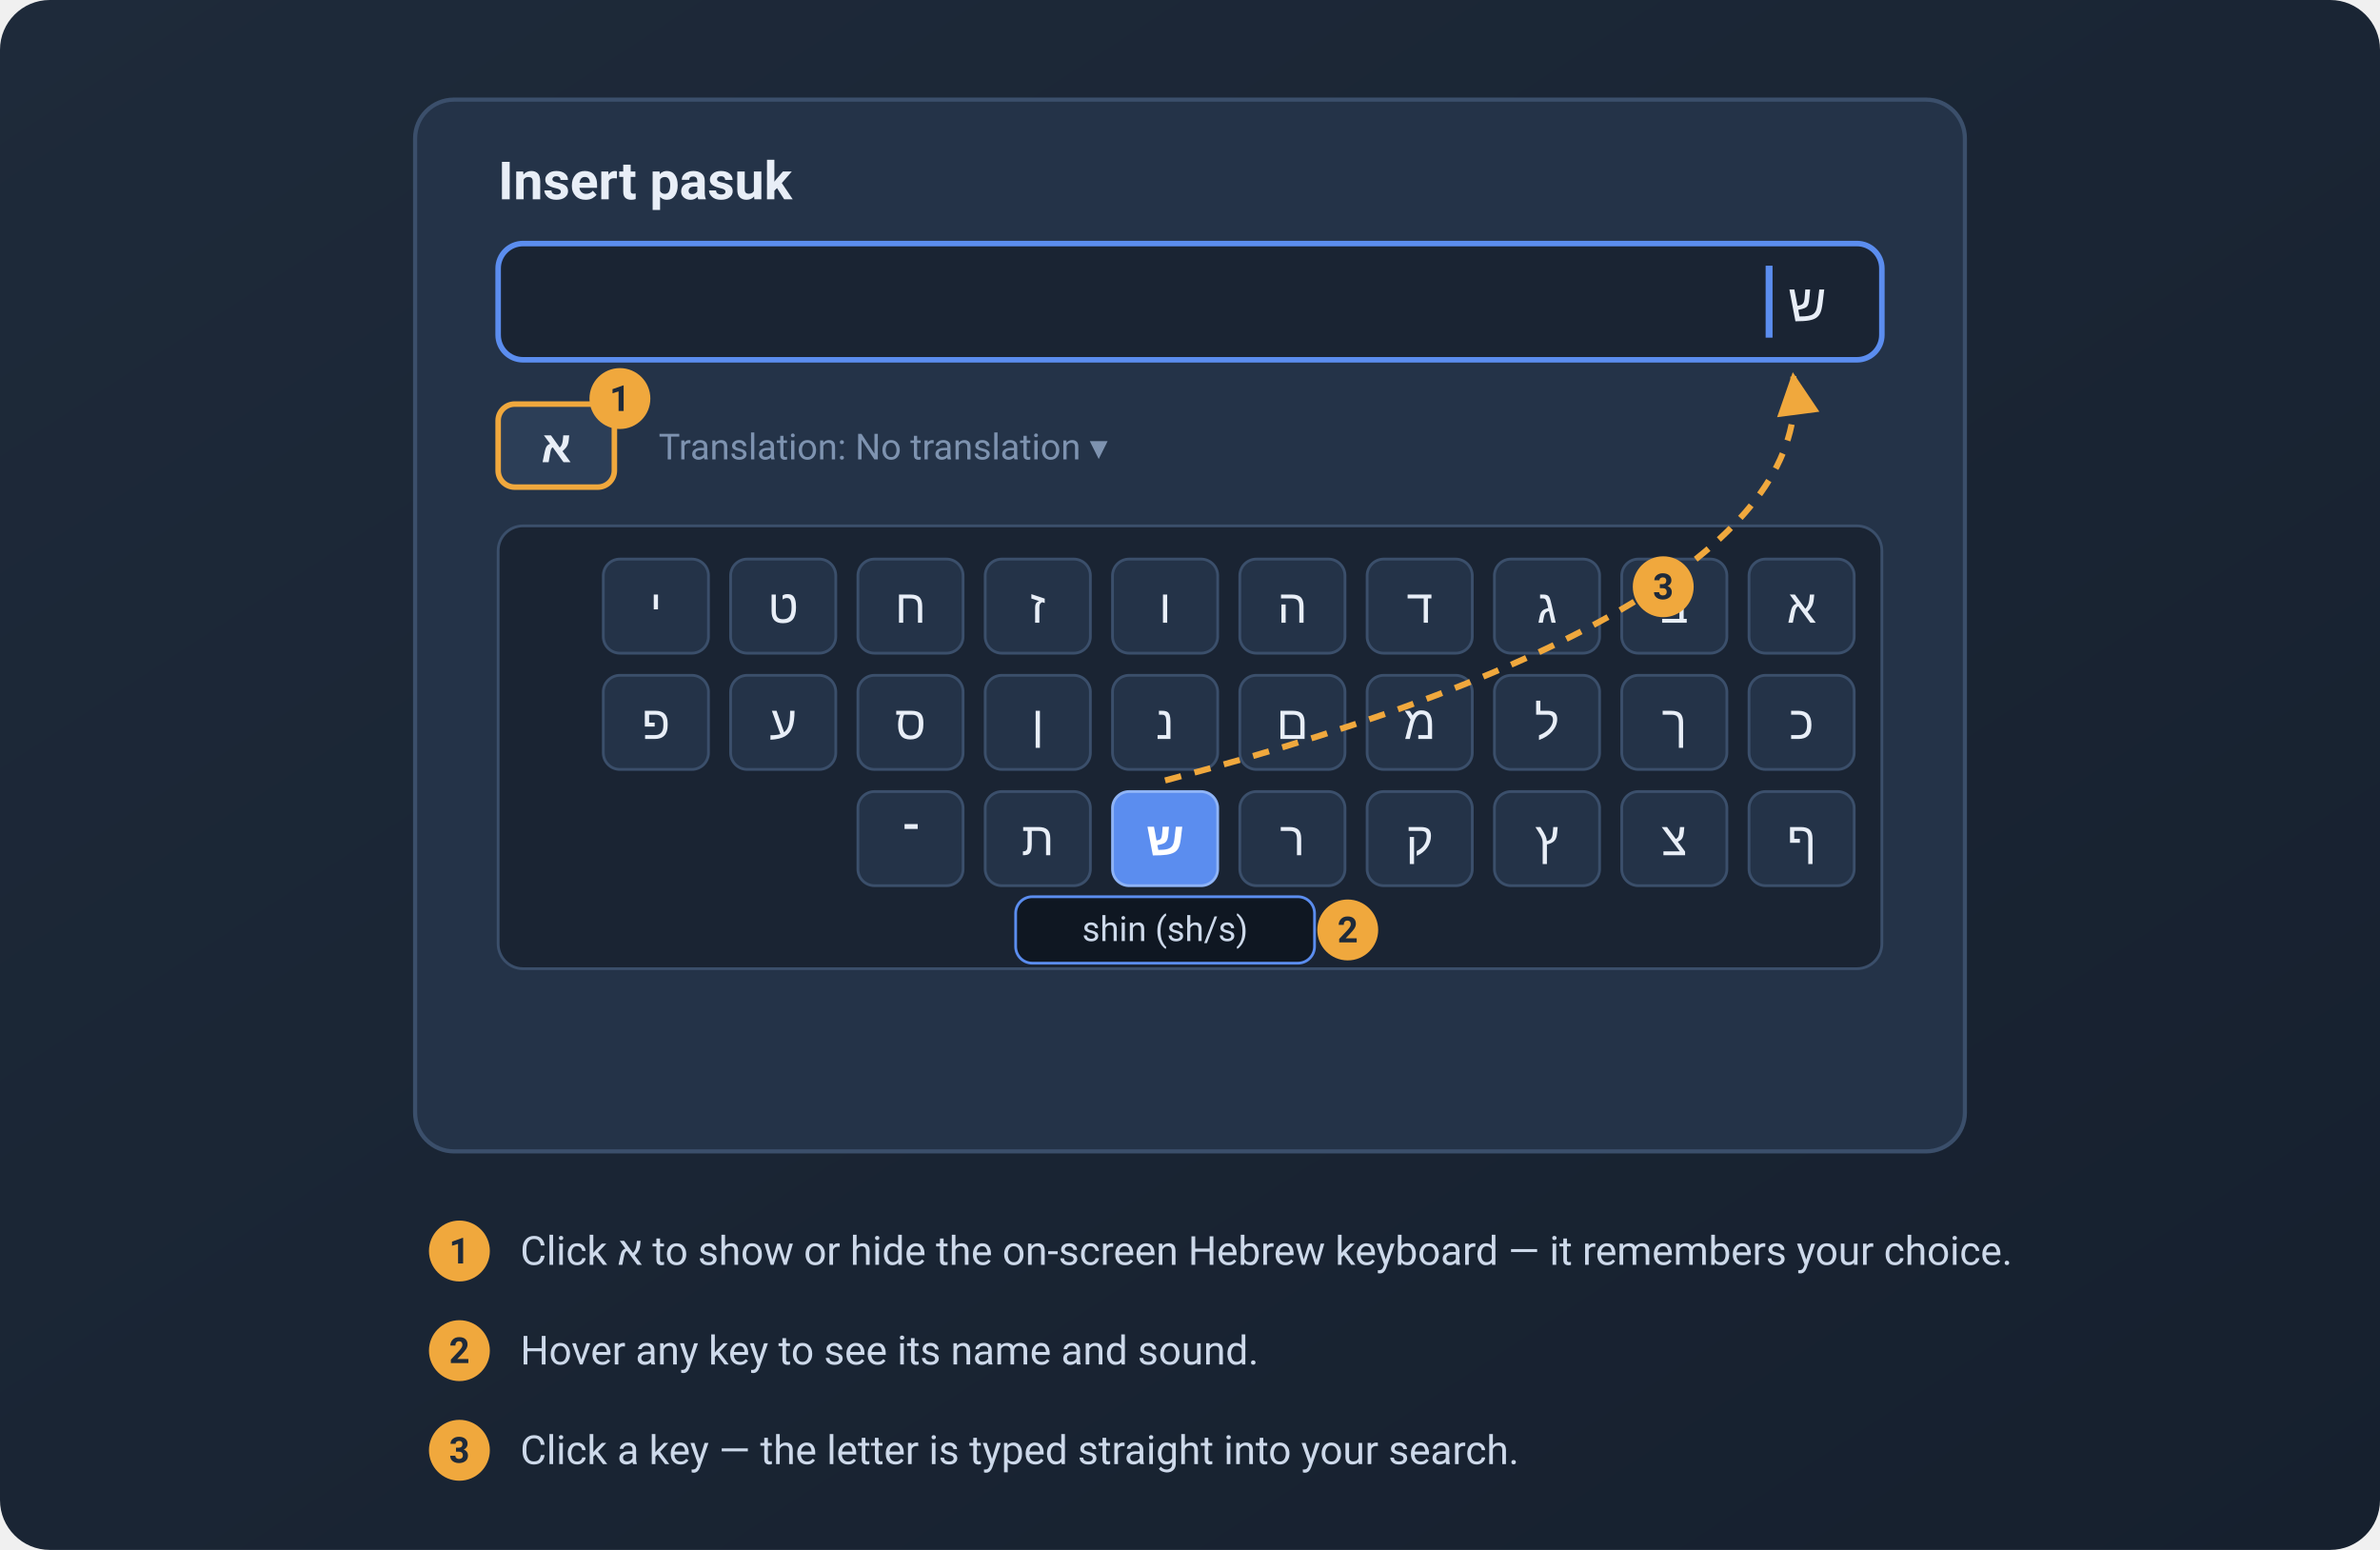
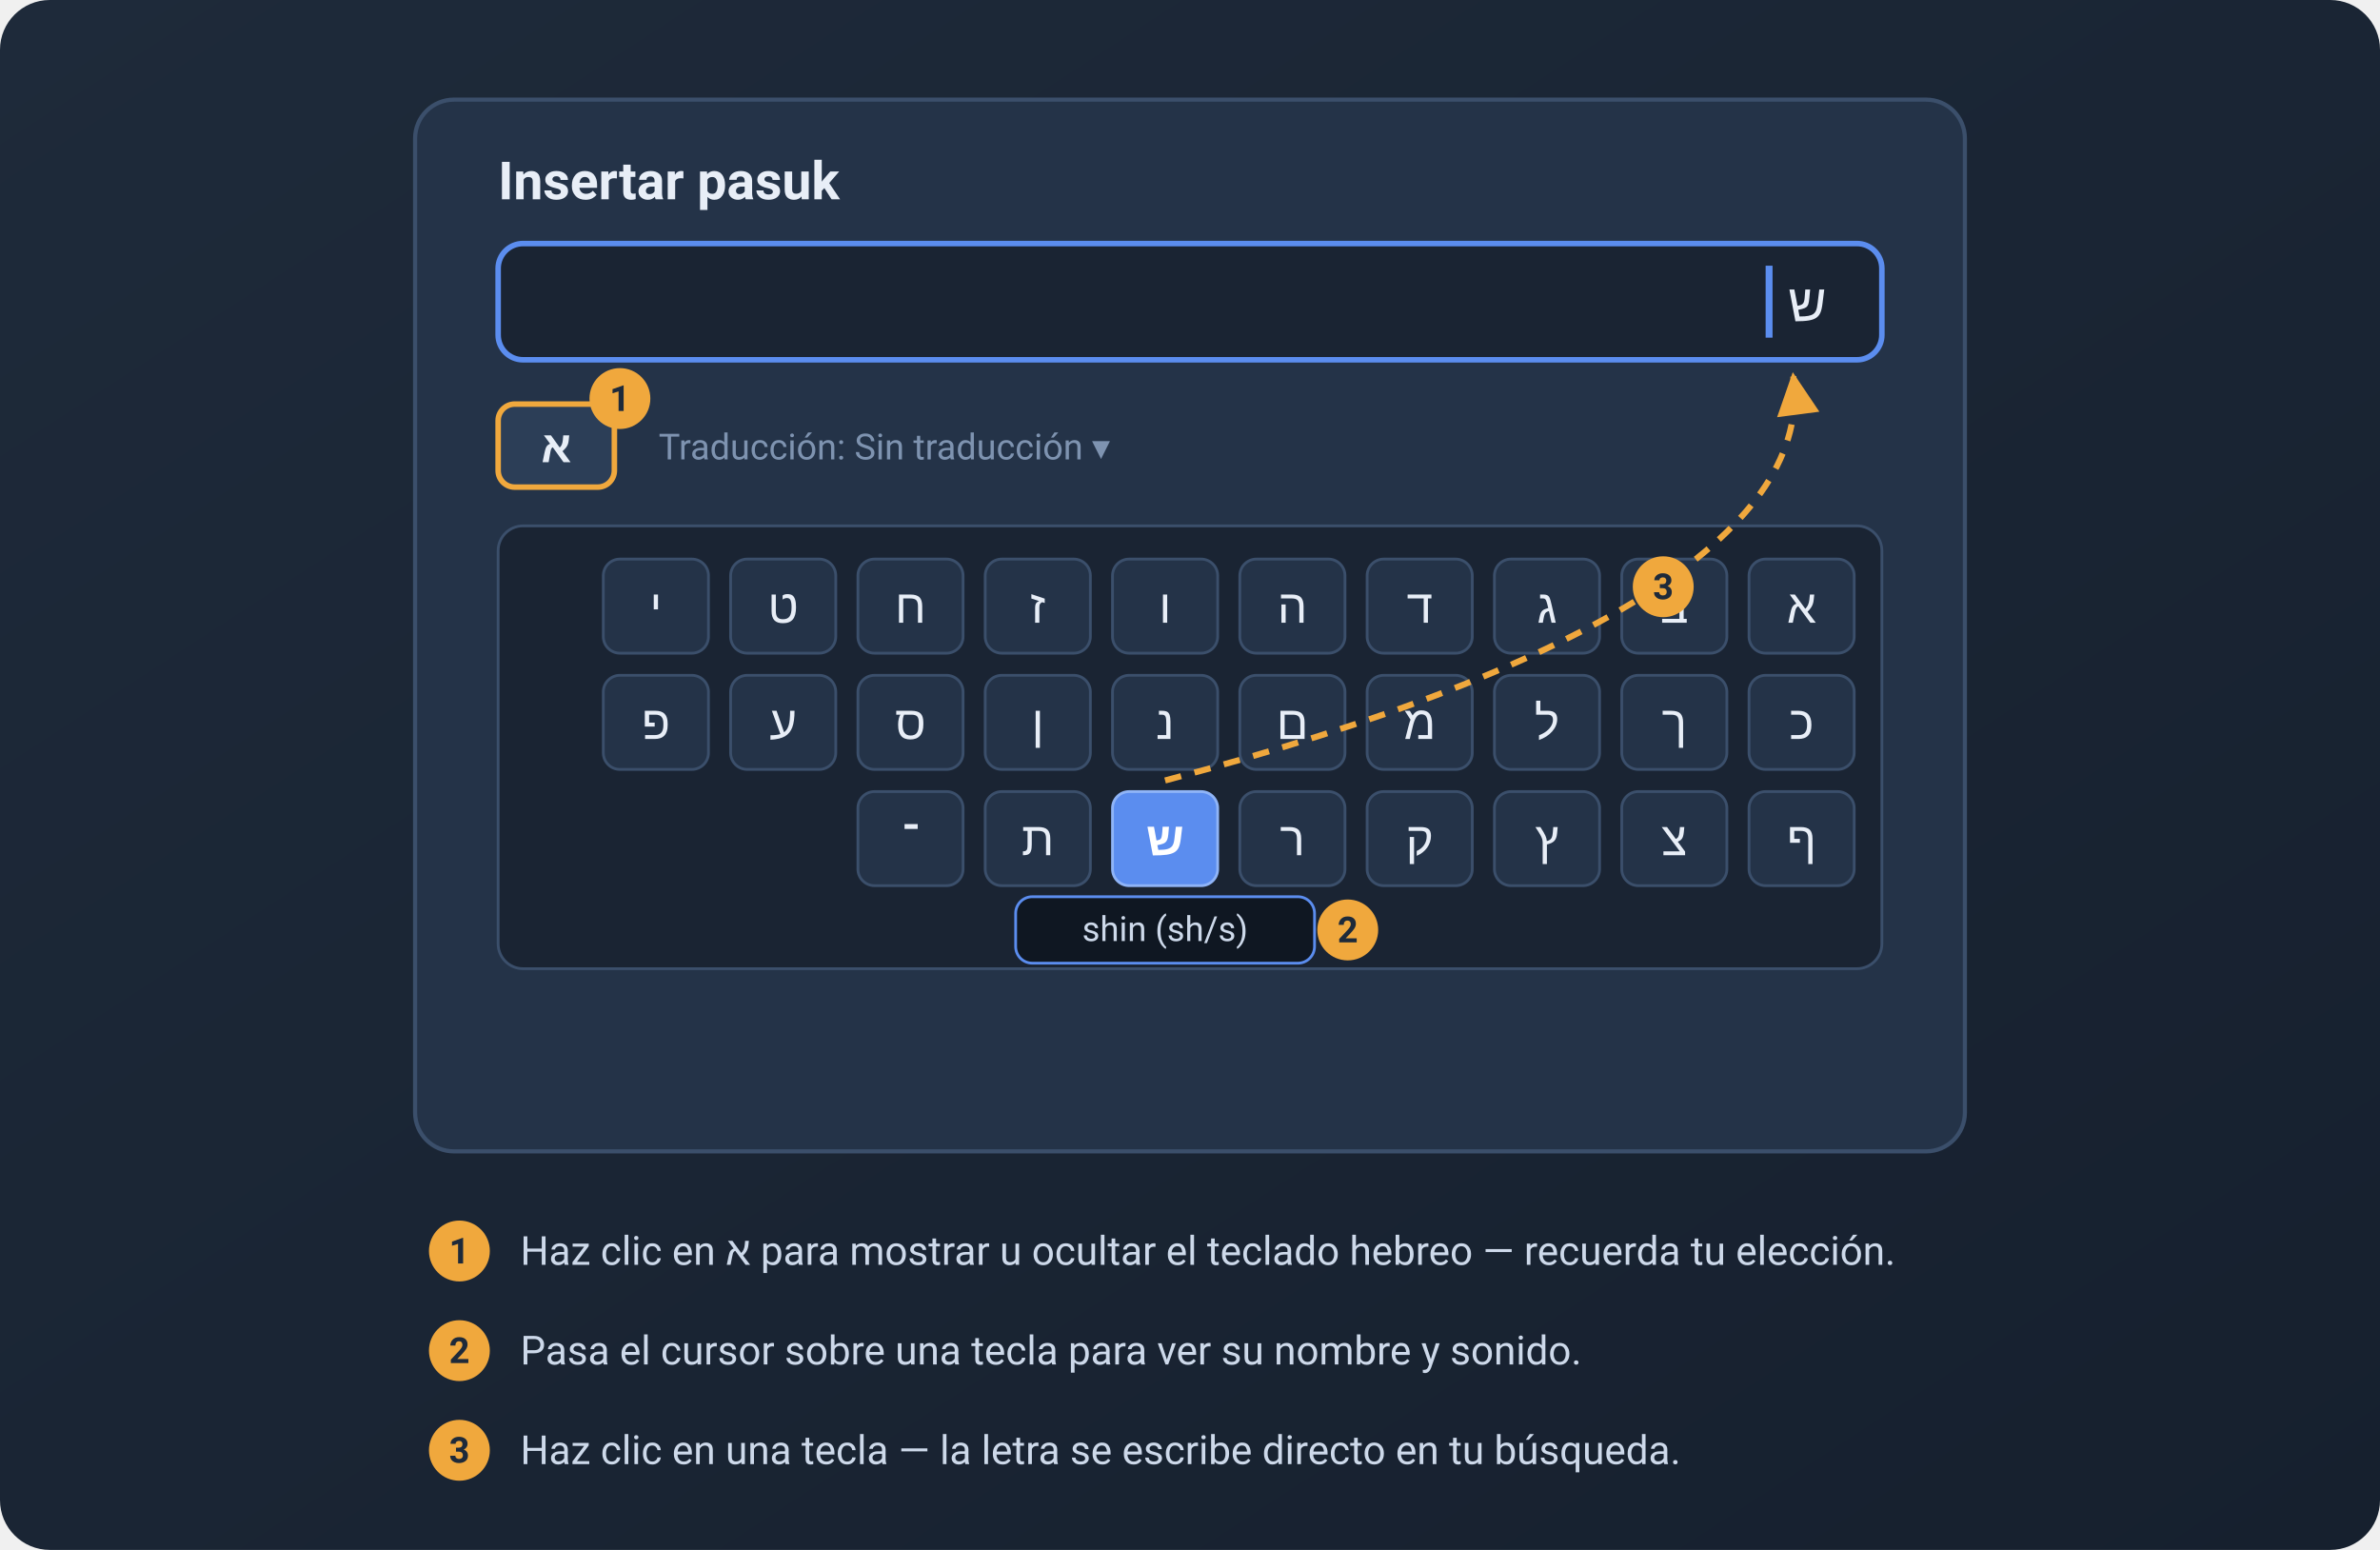
<svg xmlns="http://www.w3.org/2000/svg" viewBox="0 0 860 560" font-family="-apple-system, 'Segoe UI', Roboto, Helvetica, Arial, sans-serif">
  <defs>
    <linearGradient id="bg3" x1="0" y1="0" x2="1" y2="1">
      <stop offset="0" stop-color="#1e2a3a" />
      <stop offset="1" stop-color="#16202e" />
    </linearGradient>
    <marker id="arr3" viewBox="0 0 10 10" refX="9" refY="5" markerWidth="7" markerHeight="7" orient="auto-start-reverse">
      <path d="M0 0 L10 5 L0 10 z" fill="#f0a83d" />
    </marker>
  </defs>
  <rect width="860" height="560" rx="18" fill="url(#bg3)" />
  <rect x="150" y="36" width="560" height="380" rx="14" fill="#243348" stroke="#3b4f6b" stroke-width="1.5" />
-   <text x="180" y="72" font-size="19" font-weight="700" fill="#e8eef7">Insert pasuk</text>
+   <text x="180" y="72" font-size="19" font-weight="700" fill="#e8eef7">Insertar pasuk</text>
  <rect x="180" y="88" width="500" height="42" rx="9" fill="#1a2433" stroke="#5b8def" stroke-width="2" />
  <text x="660" y="116" font-size="19" fill="#e8eef7" text-anchor="start" direction="rtl">ש</text>
  <rect x="638" y="96" width="2.5" height="26" fill="#5b8def" />
  <rect x="180" y="146" width="42" height="30" rx="6" fill="#2c3e57" stroke="#f0a83d" stroke-width="2" />
  <text x="201" y="167" font-size="16" font-weight="700" fill="#e8eef7" text-anchor="middle">א</text>
-   <text x="238" y="166" font-size="13" fill="#7e93b0">Translation: No translation ▾</text>
+   <text x="238" y="166" font-size="13" fill="#7e93b0">Traducción: Sin traducción ▾</text>
  <circle cx="224" cy="144" r="11" fill="#f0a83d" />
  <text x="224" y="148.5" font-size="13" font-weight="700" fill="#1e2a3a" text-anchor="middle">1</text>
  <rect x="180" y="190" width="500" height="160" rx="9" fill="#1a2433" stroke="#3b4f6b" />
  <g font-size="17" fill="#e8eef7" text-anchor="middle">
    <rect x="632" y="202" width="38" height="34" rx="6" fill="#243348" stroke="#3b4f6b" />
    <text x="651" y="225">א</text>
    <rect x="586" y="202" width="38" height="34" rx="6" fill="#243348" stroke="#3b4f6b" />
    <text x="605" y="225">ב</text>
    <rect x="540" y="202" width="38" height="34" rx="6" fill="#243348" stroke="#3b4f6b" />
    <text x="559" y="225">ג</text>
    <rect x="494" y="202" width="38" height="34" rx="6" fill="#243348" stroke="#3b4f6b" />
    <text x="513" y="225">ד</text>
    <rect x="448" y="202" width="38" height="34" rx="6" fill="#243348" stroke="#3b4f6b" />
    <text x="467" y="225">ה</text>
    <rect x="402" y="202" width="38" height="34" rx="6" fill="#243348" stroke="#3b4f6b" />
    <text x="421" y="225">ו</text>
    <rect x="356" y="202" width="38" height="34" rx="6" fill="#243348" stroke="#3b4f6b" />
    <text x="375" y="225">ז</text>
    <rect x="310" y="202" width="38" height="34" rx="6" fill="#243348" stroke="#3b4f6b" />
    <text x="329" y="225">ח</text>
    <rect x="264" y="202" width="38" height="34" rx="6" fill="#243348" stroke="#3b4f6b" />
    <text x="283" y="225">ט</text>
    <rect x="218" y="202" width="38" height="34" rx="6" fill="#243348" stroke="#3b4f6b" />
    <text x="237" y="225">י</text>
    <rect x="632" y="244" width="38" height="34" rx="6" fill="#243348" stroke="#3b4f6b" />
    <text x="651" y="267">כ</text>
    <rect x="586" y="244" width="38" height="34" rx="6" fill="#243348" stroke="#3b4f6b" />
    <text x="605" y="267">ך</text>
    <rect x="540" y="244" width="38" height="34" rx="6" fill="#243348" stroke="#3b4f6b" />
    <text x="559" y="267">ל</text>
    <rect x="494" y="244" width="38" height="34" rx="6" fill="#243348" stroke="#3b4f6b" />
    <text x="513" y="267">מ</text>
    <rect x="448" y="244" width="38" height="34" rx="6" fill="#243348" stroke="#3b4f6b" />
    <text x="467" y="267">ם</text>
    <rect x="402" y="244" width="38" height="34" rx="6" fill="#243348" stroke="#3b4f6b" />
    <text x="421" y="267">נ</text>
    <rect x="356" y="244" width="38" height="34" rx="6" fill="#243348" stroke="#3b4f6b" />
    <text x="375" y="267">ן</text>
    <rect x="310" y="244" width="38" height="34" rx="6" fill="#243348" stroke="#3b4f6b" />
    <text x="329" y="267">ס</text>
    <rect x="264" y="244" width="38" height="34" rx="6" fill="#243348" stroke="#3b4f6b" />
    <text x="283" y="267">ע</text>
    <rect x="218" y="244" width="38" height="34" rx="6" fill="#243348" stroke="#3b4f6b" />
    <text x="237" y="267">פ</text>
    <rect x="632" y="286" width="38" height="34" rx="6" fill="#243348" stroke="#3b4f6b" />
    <text x="651" y="309">ף</text>
    <rect x="586" y="286" width="38" height="34" rx="6" fill="#243348" stroke="#3b4f6b" />
    <text x="605" y="309">צ</text>
    <rect x="540" y="286" width="38" height="34" rx="6" fill="#243348" stroke="#3b4f6b" />
    <text x="559" y="309">ץ</text>
    <rect x="494" y="286" width="38" height="34" rx="6" fill="#243348" stroke="#3b4f6b" />
    <text x="513" y="309">ק</text>
    <rect x="448" y="286" width="38" height="34" rx="6" fill="#243348" stroke="#3b4f6b" />
    <text x="467" y="309">ר</text>
    <rect x="402" y="286" width="38" height="34" rx="6" fill="#5b8def" stroke="#8fb4f7" />
    <text x="421" y="309" font-weight="700" fill="#ffffff">ש</text>
    <rect x="356" y="286" width="38" height="34" rx="6" fill="#243348" stroke="#3b4f6b" />
    <text x="375" y="309">ת</text>
    <rect x="310" y="286" width="38" height="34" rx="6" fill="#243348" stroke="#3b4f6b" />
    <text x="329" y="309">־</text>
  </g>
  <rect x="367" y="324" width="108" height="24" rx="6" fill="#0f1722" stroke="#5b8def" />
  <text x="421" y="340" font-size="12.5" fill="#cdd9ea" text-anchor="middle">shin (sh/s)</text>
  <circle cx="487" cy="336" r="11" fill="#f0a83d" />
  <text x="487" y="340.5" font-size="13" font-weight="700" fill="#1e2a3a" text-anchor="middle">2</text>
  <path d="M 421 282 C 580 240, 655 190, 648 136" fill="none" stroke="#f0a83d" stroke-width="2.2" stroke-dasharray="6 5" marker-end="url(#arr3)" />
  <circle cx="601" cy="212" r="11" fill="#f0a83d" />
  <text x="601" y="216.5" font-size="13" font-weight="700" fill="#1e2a3a" text-anchor="middle">3</text>
  <circle cx="166" cy="452" r="11" fill="#f0a83d" />
  <text x="166" y="456.5" font-size="13" font-weight="700" fill="#1e2a3a" text-anchor="middle">1</text>
-   <text x="188" y="457" font-size="14.5" fill="#cdd9ea">Click א to show or hide the on-screen Hebrew keyboard — it remembers your choice.</text>
+   <text x="188" y="457" font-size="14.5" fill="#cdd9ea">Haz clic en א para mostrar u ocultar el teclado hebreo — recuerda tu elección.</text>
  <circle cx="166" cy="488" r="11" fill="#f0a83d" />
  <text x="166" y="492.5" font-size="13" font-weight="700" fill="#1e2a3a" text-anchor="middle">2</text>
-   <text x="188" y="493" font-size="14.5" fill="#cdd9ea">Hover any key to see its name and sound.</text>
+   <text x="188" y="493" font-size="14.5" fill="#cdd9ea">Pasa el cursor sobre una tecla para ver su nombre y sonido.</text>
  <circle cx="166" cy="524" r="11" fill="#f0a83d" />
  <text x="166" y="528.5" font-size="13" font-weight="700" fill="#1e2a3a" text-anchor="middle">3</text>
-   <text x="188" y="529" font-size="14.5" fill="#cdd9ea">Click a key — the letter is typed straight into your search.</text>
+   <text x="188" y="529" font-size="14.5" fill="#cdd9ea">Haz clic en una tecla — la letra se escribe directo en tu búsqueda.</text>
</svg>
